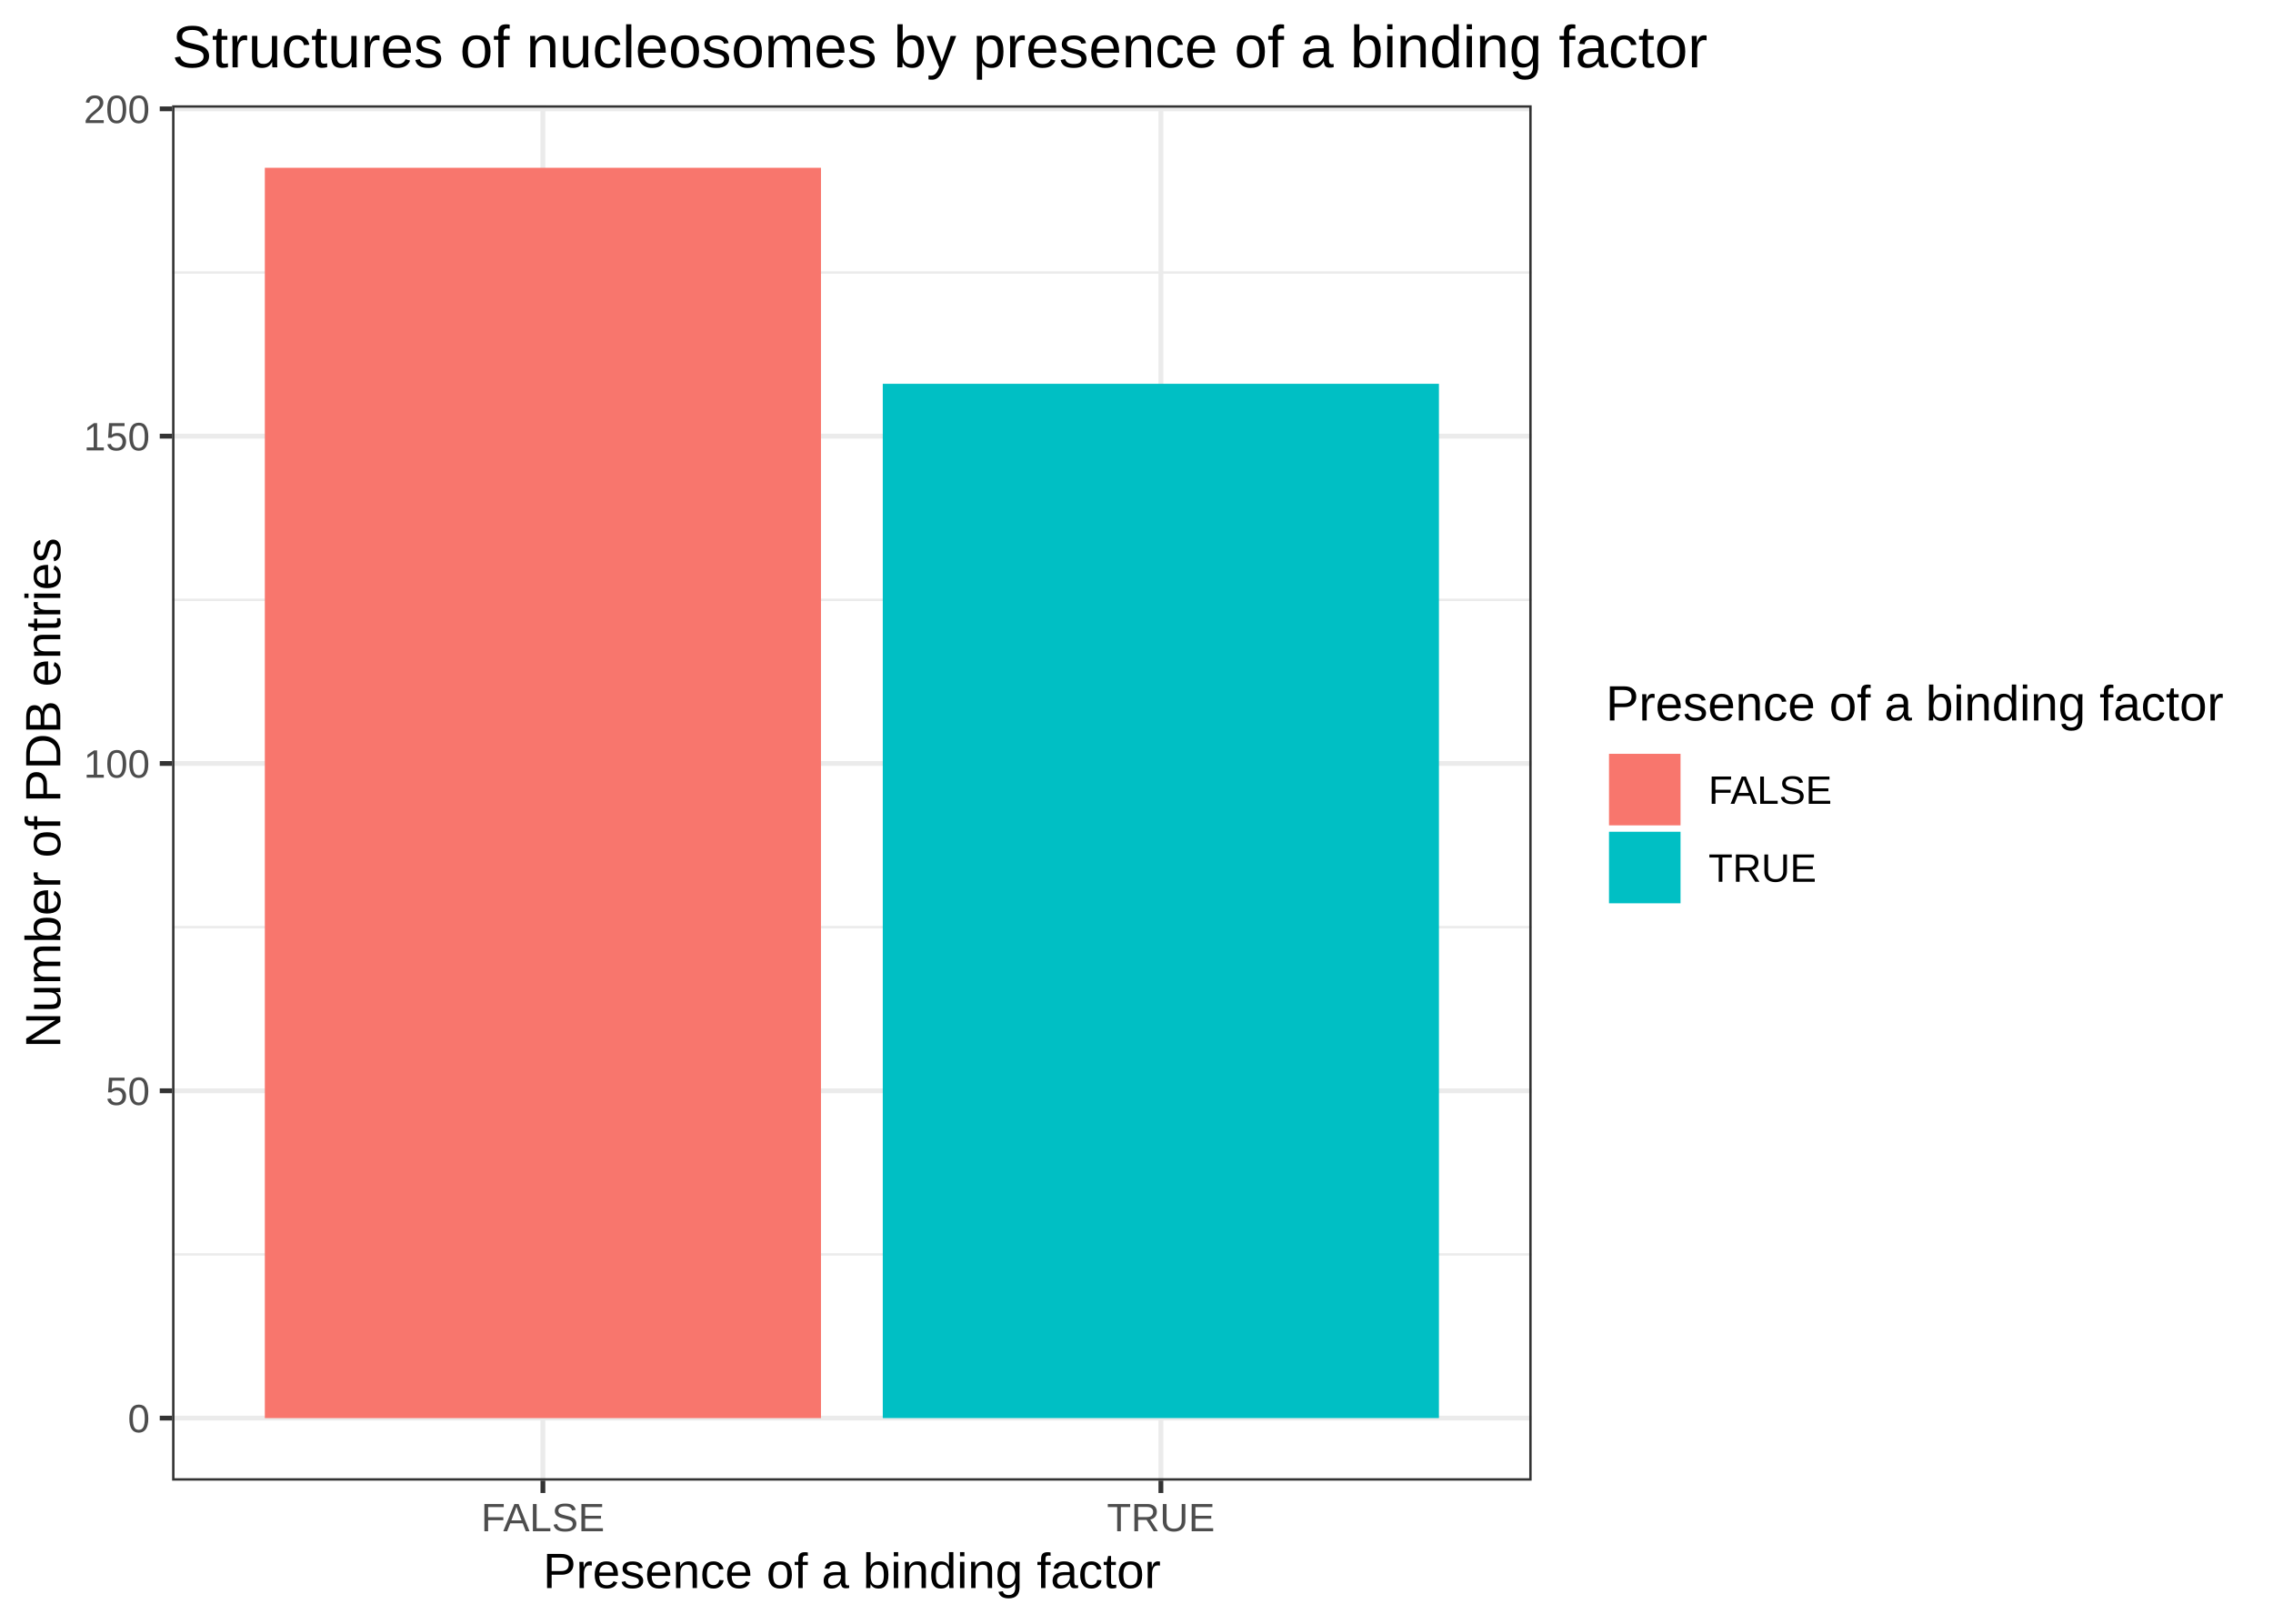
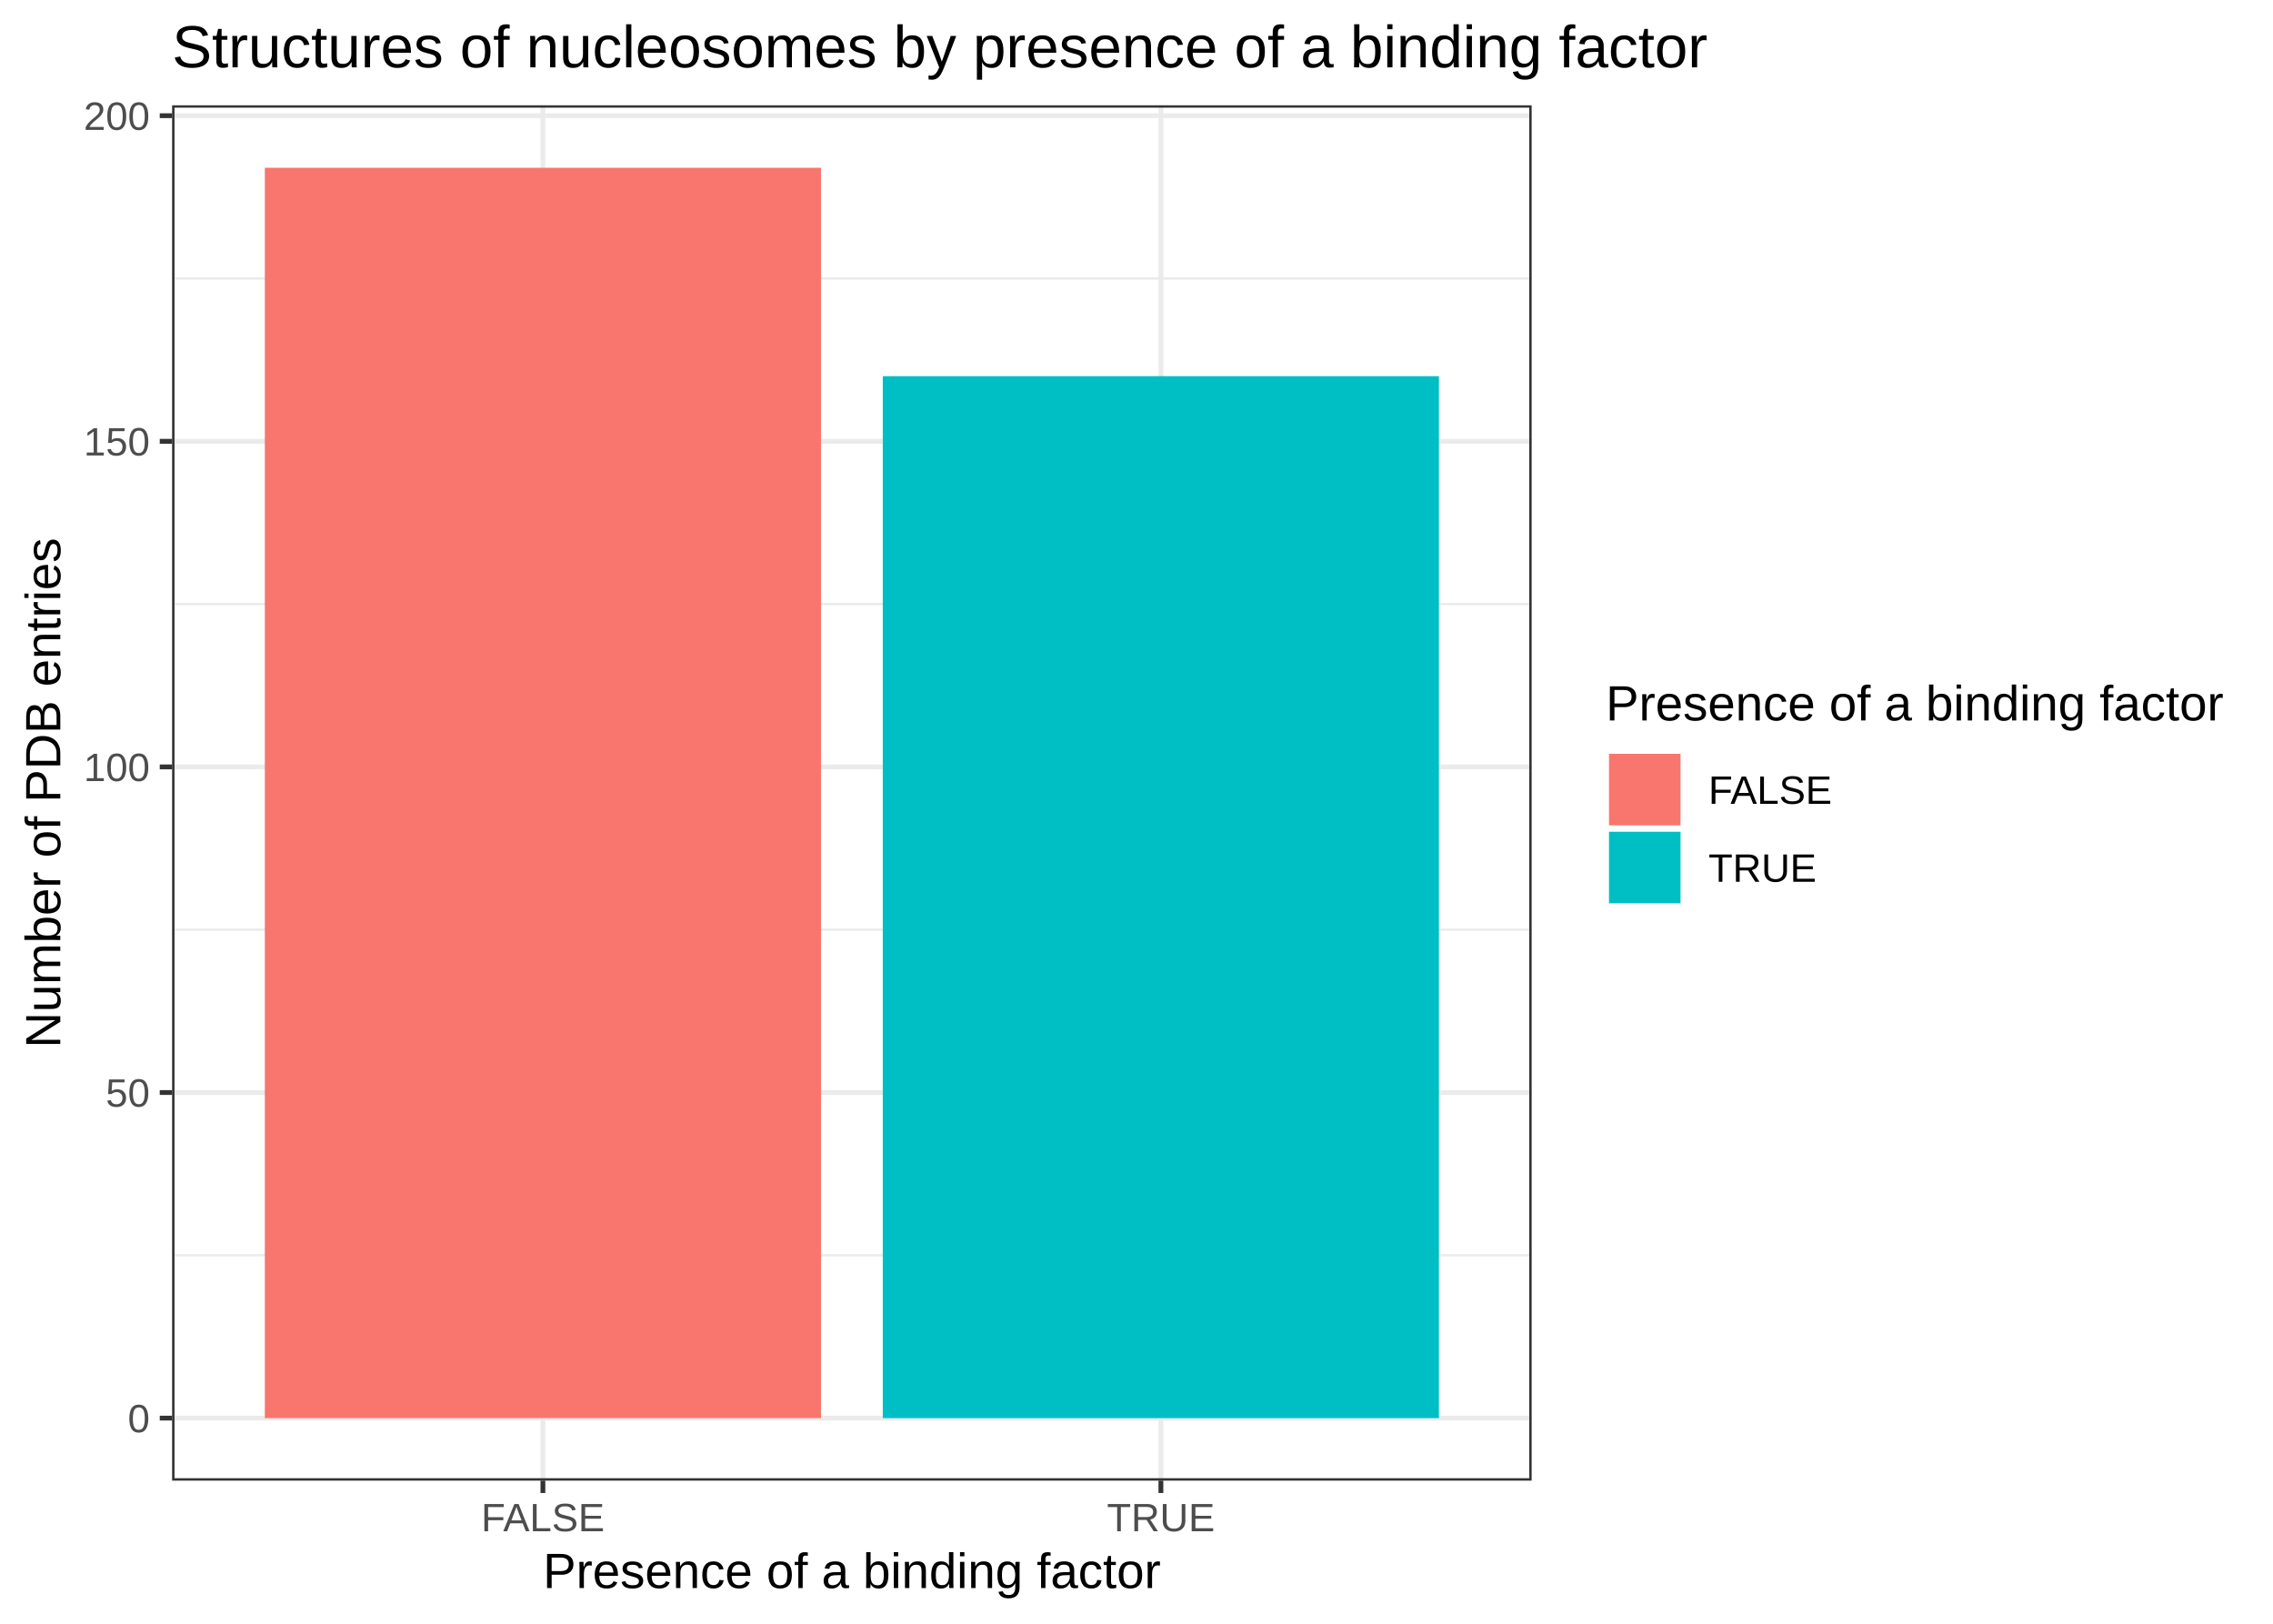
<svg xmlns="http://www.w3.org/2000/svg" class="svglite" width="504.00pt" height="360.00pt" viewBox="0 0 504.00 360.00">
  <defs>
    <style type="text/css">
    .svglite line, .svglite polyline, .svglite polygon, .svglite path, .svglite rect, .svglite circle {
      fill: none;
      stroke: #000000;
      stroke-linecap: round;
      stroke-linejoin: round;
      stroke-miterlimit: 10.00;
    }
  </style>
  </defs>
  <rect width="100%" height="100%" style="stroke: none; fill: #FFFFFF;" />
  <defs>
    <clipPath id="cpMC4wMHw1MDQuMDB8MC4wMHwzNjAuMDA=">
      <rect x="0.00" y="0.00" width="504.00" height="360.00" />
    </clipPath>
  </defs>
  <g clip-path="url(#cpMC4wMHw1MDQuMDB8MC4wMHwzNjAuMDA=)">
    <rect x="0.00" y="0.00" width="504.00" height="360.00" style="stroke-width: 1.07; stroke: #FFFFFF; fill: #FFFFFF;" />
  </g>
  <defs>
    <clipPath id="cpMzguMTZ8MzM5LjYyfDIzLjM0fDMyOC4yNw==">
      <rect x="38.16" y="23.34" width="301.46" height="304.93" />
    </clipPath>
  </defs>
  <g clip-path="url(#cpMzguMTZ8MzM5LjYyfDIzLjM0fDMyOC4yNw==)">
    <rect x="38.16" y="23.34" width="301.46" height="304.93" style="stroke-width: 1.07; stroke: none; fill: #FFFFFF;" />
-     <polyline points="38.16,278.12 339.62,278.12 " style="stroke-width: 0.53; stroke: #EBEBEB; stroke-linecap: butt;" />
-     <polyline points="38.16,205.55 339.62,205.55 " style="stroke-width: 0.53; stroke: #EBEBEB; stroke-linecap: butt;" />
-     <polyline points="38.16,132.99 339.62,132.99 " style="stroke-width: 0.53; stroke: #EBEBEB; stroke-linecap: butt;" />
-     <polyline points="38.16,60.42 339.62,60.42 " style="stroke-width: 0.53; stroke: #EBEBEB; stroke-linecap: butt;" />
+     <polyline points="38.16,278.31 339.62,278.31 " style="stroke-width: 0.53; stroke: #EBEBEB; stroke-linecap: butt;" />
+     <polyline points="38.16,206.12 339.62,206.12 " style="stroke-width: 0.53; stroke: #EBEBEB; stroke-linecap: butt;" />
+     <polyline points="38.16,133.93 339.62,133.93 " style="stroke-width: 0.53; stroke: #EBEBEB; stroke-linecap: butt;" />
+     <polyline points="38.16,61.74 339.62,61.74 " style="stroke-width: 0.53; stroke: #EBEBEB; stroke-linecap: butt;" />
    <polyline points="38.16,314.41 339.62,314.41 " style="stroke-width: 1.07; stroke: #EBEBEB; stroke-linecap: butt;" />
-     <polyline points="38.16,241.84 339.62,241.84 " style="stroke-width: 1.07; stroke: #EBEBEB; stroke-linecap: butt;" />
-     <polyline points="38.16,169.27 339.62,169.27 " style="stroke-width: 1.07; stroke: #EBEBEB; stroke-linecap: butt;" />
-     <polyline points="38.16,96.70 339.62,96.70 " style="stroke-width: 1.07; stroke: #EBEBEB; stroke-linecap: butt;" />
-     <polyline points="38.16,24.13 339.62,24.13 " style="stroke-width: 1.07; stroke: #EBEBEB; stroke-linecap: butt;" />
+     <polyline points="38.16,242.22 339.62,242.22 " style="stroke-width: 1.07; stroke: #EBEBEB; stroke-linecap: butt;" />
+     <polyline points="38.16,170.03 339.62,170.03 " style="stroke-width: 1.07; stroke: #EBEBEB; stroke-linecap: butt;" />
+     <polyline points="38.16,97.84 339.62,97.84 " style="stroke-width: 1.07; stroke: #EBEBEB; stroke-linecap: butt;" />
+     <polyline points="38.16,25.65 339.62,25.65 " style="stroke-width: 1.07; stroke: #EBEBEB; stroke-linecap: butt;" />
    <polyline points="120.38,328.27 120.38,23.34 " style="stroke-width: 1.07; stroke: #EBEBEB; stroke-linecap: butt;" />
    <polyline points="257.41,328.27 257.41,23.34 " style="stroke-width: 1.07; stroke: #EBEBEB; stroke-linecap: butt;" />
    <rect x="58.72" y="37.20" width="123.32" height="277.21" style="stroke-width: 1.07; stroke: none; stroke-linecap: square; stroke-linejoin: miter; fill: #F8766D;" />
-     <rect x="195.74" y="85.09" width="123.32" height="229.31" style="stroke-width: 1.07; stroke: none; stroke-linecap: square; stroke-linejoin: miter; fill: #00BFC4;" />
+     <rect x="195.74" y="83.40" width="123.32" height="231.01" style="stroke-width: 1.07; stroke: none; stroke-linecap: square; stroke-linejoin: miter; fill: #00BFC4;" />
    <rect x="38.16" y="23.34" width="301.46" height="304.93" style="stroke-width: 1.07; stroke: #333333;" />
  </g>
  <g clip-path="url(#cpMC4wMHw1MDQuMDB8MC4wMHwzNjAuMDA=)">
    <text x="33.23" y="317.56" text-anchor="end" style="font-size: 8.80px; fill: #4D4D4D; font-family: Arial;" textLength="4.90px" lengthAdjust="spacingAndGlyphs">0</text>
-     <text x="33.23" y="244.99" text-anchor="end" style="font-size: 8.80px; fill: #4D4D4D; font-family: Arial;" textLength="9.79px" lengthAdjust="spacingAndGlyphs">50</text>
-     <text x="33.23" y="172.42" text-anchor="end" style="font-size: 8.80px; fill: #4D4D4D; font-family: Arial;" textLength="14.69px" lengthAdjust="spacingAndGlyphs">100</text>
-     <text x="33.23" y="99.86" text-anchor="end" style="font-size: 8.80px; fill: #4D4D4D; font-family: Arial;" textLength="14.69px" lengthAdjust="spacingAndGlyphs">150</text>
-     <text x="33.23" y="27.29" text-anchor="end" style="font-size: 8.80px; fill: #4D4D4D; font-family: Arial;" textLength="14.69px" lengthAdjust="spacingAndGlyphs">200</text>
+     <text x="33.23" y="245.37" text-anchor="end" style="font-size: 8.80px; fill: #4D4D4D; font-family: Arial;" textLength="9.79px" lengthAdjust="spacingAndGlyphs">50</text>
+     <text x="33.23" y="173.18" text-anchor="end" style="font-size: 8.80px; fill: #4D4D4D; font-family: Arial;" textLength="14.69px" lengthAdjust="spacingAndGlyphs">100</text>
+     <text x="33.23" y="100.99" text-anchor="end" style="font-size: 8.80px; fill: #4D4D4D; font-family: Arial;" textLength="14.69px" lengthAdjust="spacingAndGlyphs">150</text>
+     <text x="33.23" y="28.80" text-anchor="end" style="font-size: 8.80px; fill: #4D4D4D; font-family: Arial;" textLength="14.69px" lengthAdjust="spacingAndGlyphs">200</text>
    <polyline points="35.42,314.41 38.16,314.41 " style="stroke-width: 1.07; stroke: #333333; stroke-linecap: butt;" />
-     <polyline points="35.42,241.84 38.16,241.84 " style="stroke-width: 1.07; stroke: #333333; stroke-linecap: butt;" />
-     <polyline points="35.42,169.27 38.16,169.27 " style="stroke-width: 1.07; stroke: #333333; stroke-linecap: butt;" />
-     <polyline points="35.42,96.70 38.16,96.70 " style="stroke-width: 1.07; stroke: #333333; stroke-linecap: butt;" />
-     <polyline points="35.42,24.13 38.16,24.13 " style="stroke-width: 1.07; stroke: #333333; stroke-linecap: butt;" />
+     <polyline points="35.42,242.22 38.16,242.22 " style="stroke-width: 1.07; stroke: #333333; stroke-linecap: butt;" />
+     <polyline points="35.42,170.03 38.16,170.03 " style="stroke-width: 1.07; stroke: #333333; stroke-linecap: butt;" />
+     <polyline points="35.42,97.84 38.16,97.84 " style="stroke-width: 1.07; stroke: #333333; stroke-linecap: butt;" />
+     <polyline points="35.42,25.65 38.16,25.65 " style="stroke-width: 1.07; stroke: #333333; stroke-linecap: butt;" />
    <polyline points="120.38,331.01 120.38,328.27 " style="stroke-width: 1.07; stroke: #333333; stroke-linecap: butt;" />
    <polyline points="257.41,331.01 257.41,328.27 " style="stroke-width: 1.07; stroke: #333333; stroke-linecap: butt;" />
    <text x="120.38" y="339.50" text-anchor="middle" style="font-size: 8.80px; fill: #4D4D4D; font-family: Arial;" textLength="27.87px" lengthAdjust="spacingAndGlyphs">FALSE</text>
    <text x="257.41" y="339.50" text-anchor="middle" style="font-size: 8.80px; fill: #4D4D4D; font-family: Arial;" textLength="23.94px" lengthAdjust="spacingAndGlyphs">TRUE</text>
    <text x="188.89" y="352.09" text-anchor="middle" style="font-size: 11.00px; font-family: Arial;" textLength="136.98px" lengthAdjust="spacingAndGlyphs">Presence of a binding factor</text>
    <text transform="translate(13.37,175.80) rotate(-90)" text-anchor="middle" style="font-size: 11.00px; font-family: Arial;" textLength="113.10px" lengthAdjust="spacingAndGlyphs">Number of PDB entries</text>
    <rect x="350.58" y="145.14" width="147.94" height="61.32" style="stroke-width: 1.07; stroke: none; fill: #FFFFFF;" />
    <text x="356.06" y="159.73" style="font-size: 11.00px; font-family: Arial;" textLength="136.98px" lengthAdjust="spacingAndGlyphs">Presence of a binding factor</text>
    <rect x="356.06" y="166.42" width="17.28" height="17.28" style="stroke-width: 1.07; stroke: none; fill: #FFFFFF;" />
    <rect x="356.77" y="167.13" width="15.86" height="15.86" style="stroke-width: 1.07; stroke: none; stroke-linecap: square; stroke-linejoin: miter; fill: #F8766D;" />
    <rect x="356.06" y="183.70" width="17.28" height="17.28" style="stroke-width: 1.07; stroke: none; fill: #FFFFFF;" />
    <rect x="356.77" y="184.41" width="15.86" height="15.86" style="stroke-width: 1.07; stroke: none; stroke-linecap: square; stroke-linejoin: miter; fill: #00BFC4;" />
    <text x="378.82" y="178.22" style="font-size: 8.80px; font-family: Arial;" textLength="27.87px" lengthAdjust="spacingAndGlyphs">FALSE</text>
    <text x="378.82" y="195.50" style="font-size: 8.80px; font-family: Arial;" textLength="23.94px" lengthAdjust="spacingAndGlyphs">TRUE</text>
    <text x="38.16" y="14.94" style="font-size: 13.20px; font-family: Arial;" textLength="340.23px" lengthAdjust="spacingAndGlyphs">Structures of nucleosomes by presence of a binding factor</text>
  </g>
</svg>
